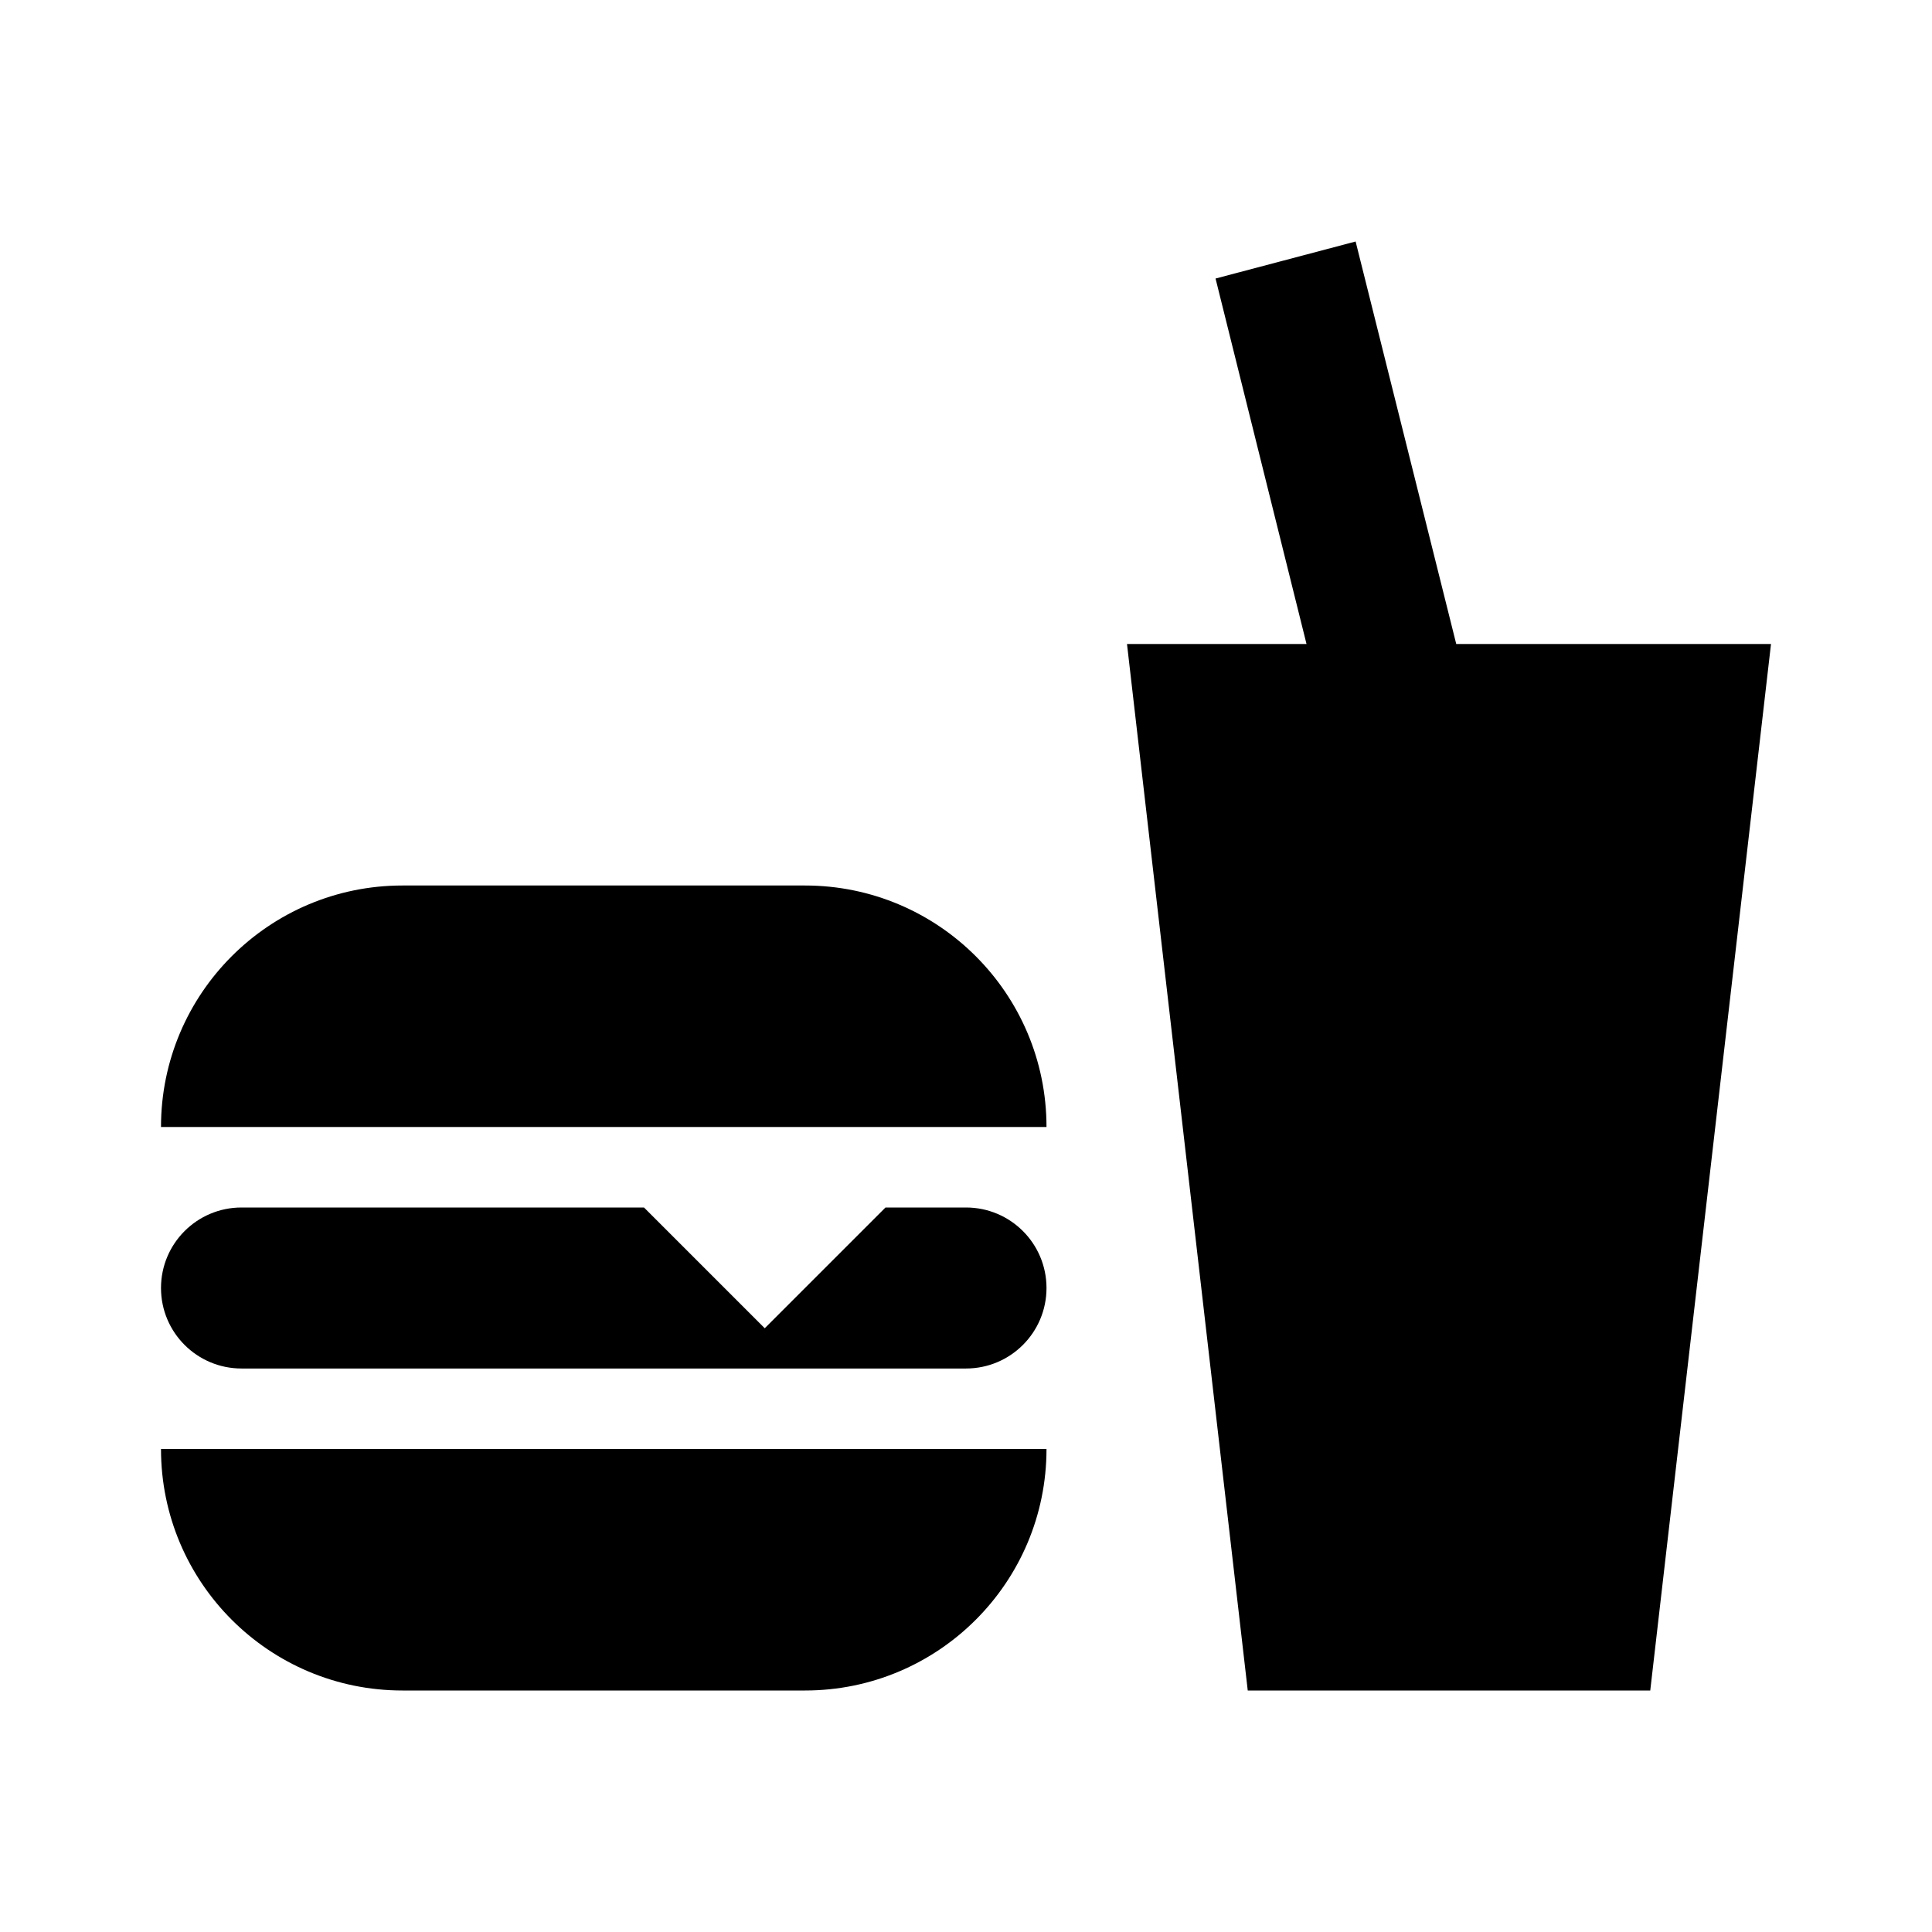
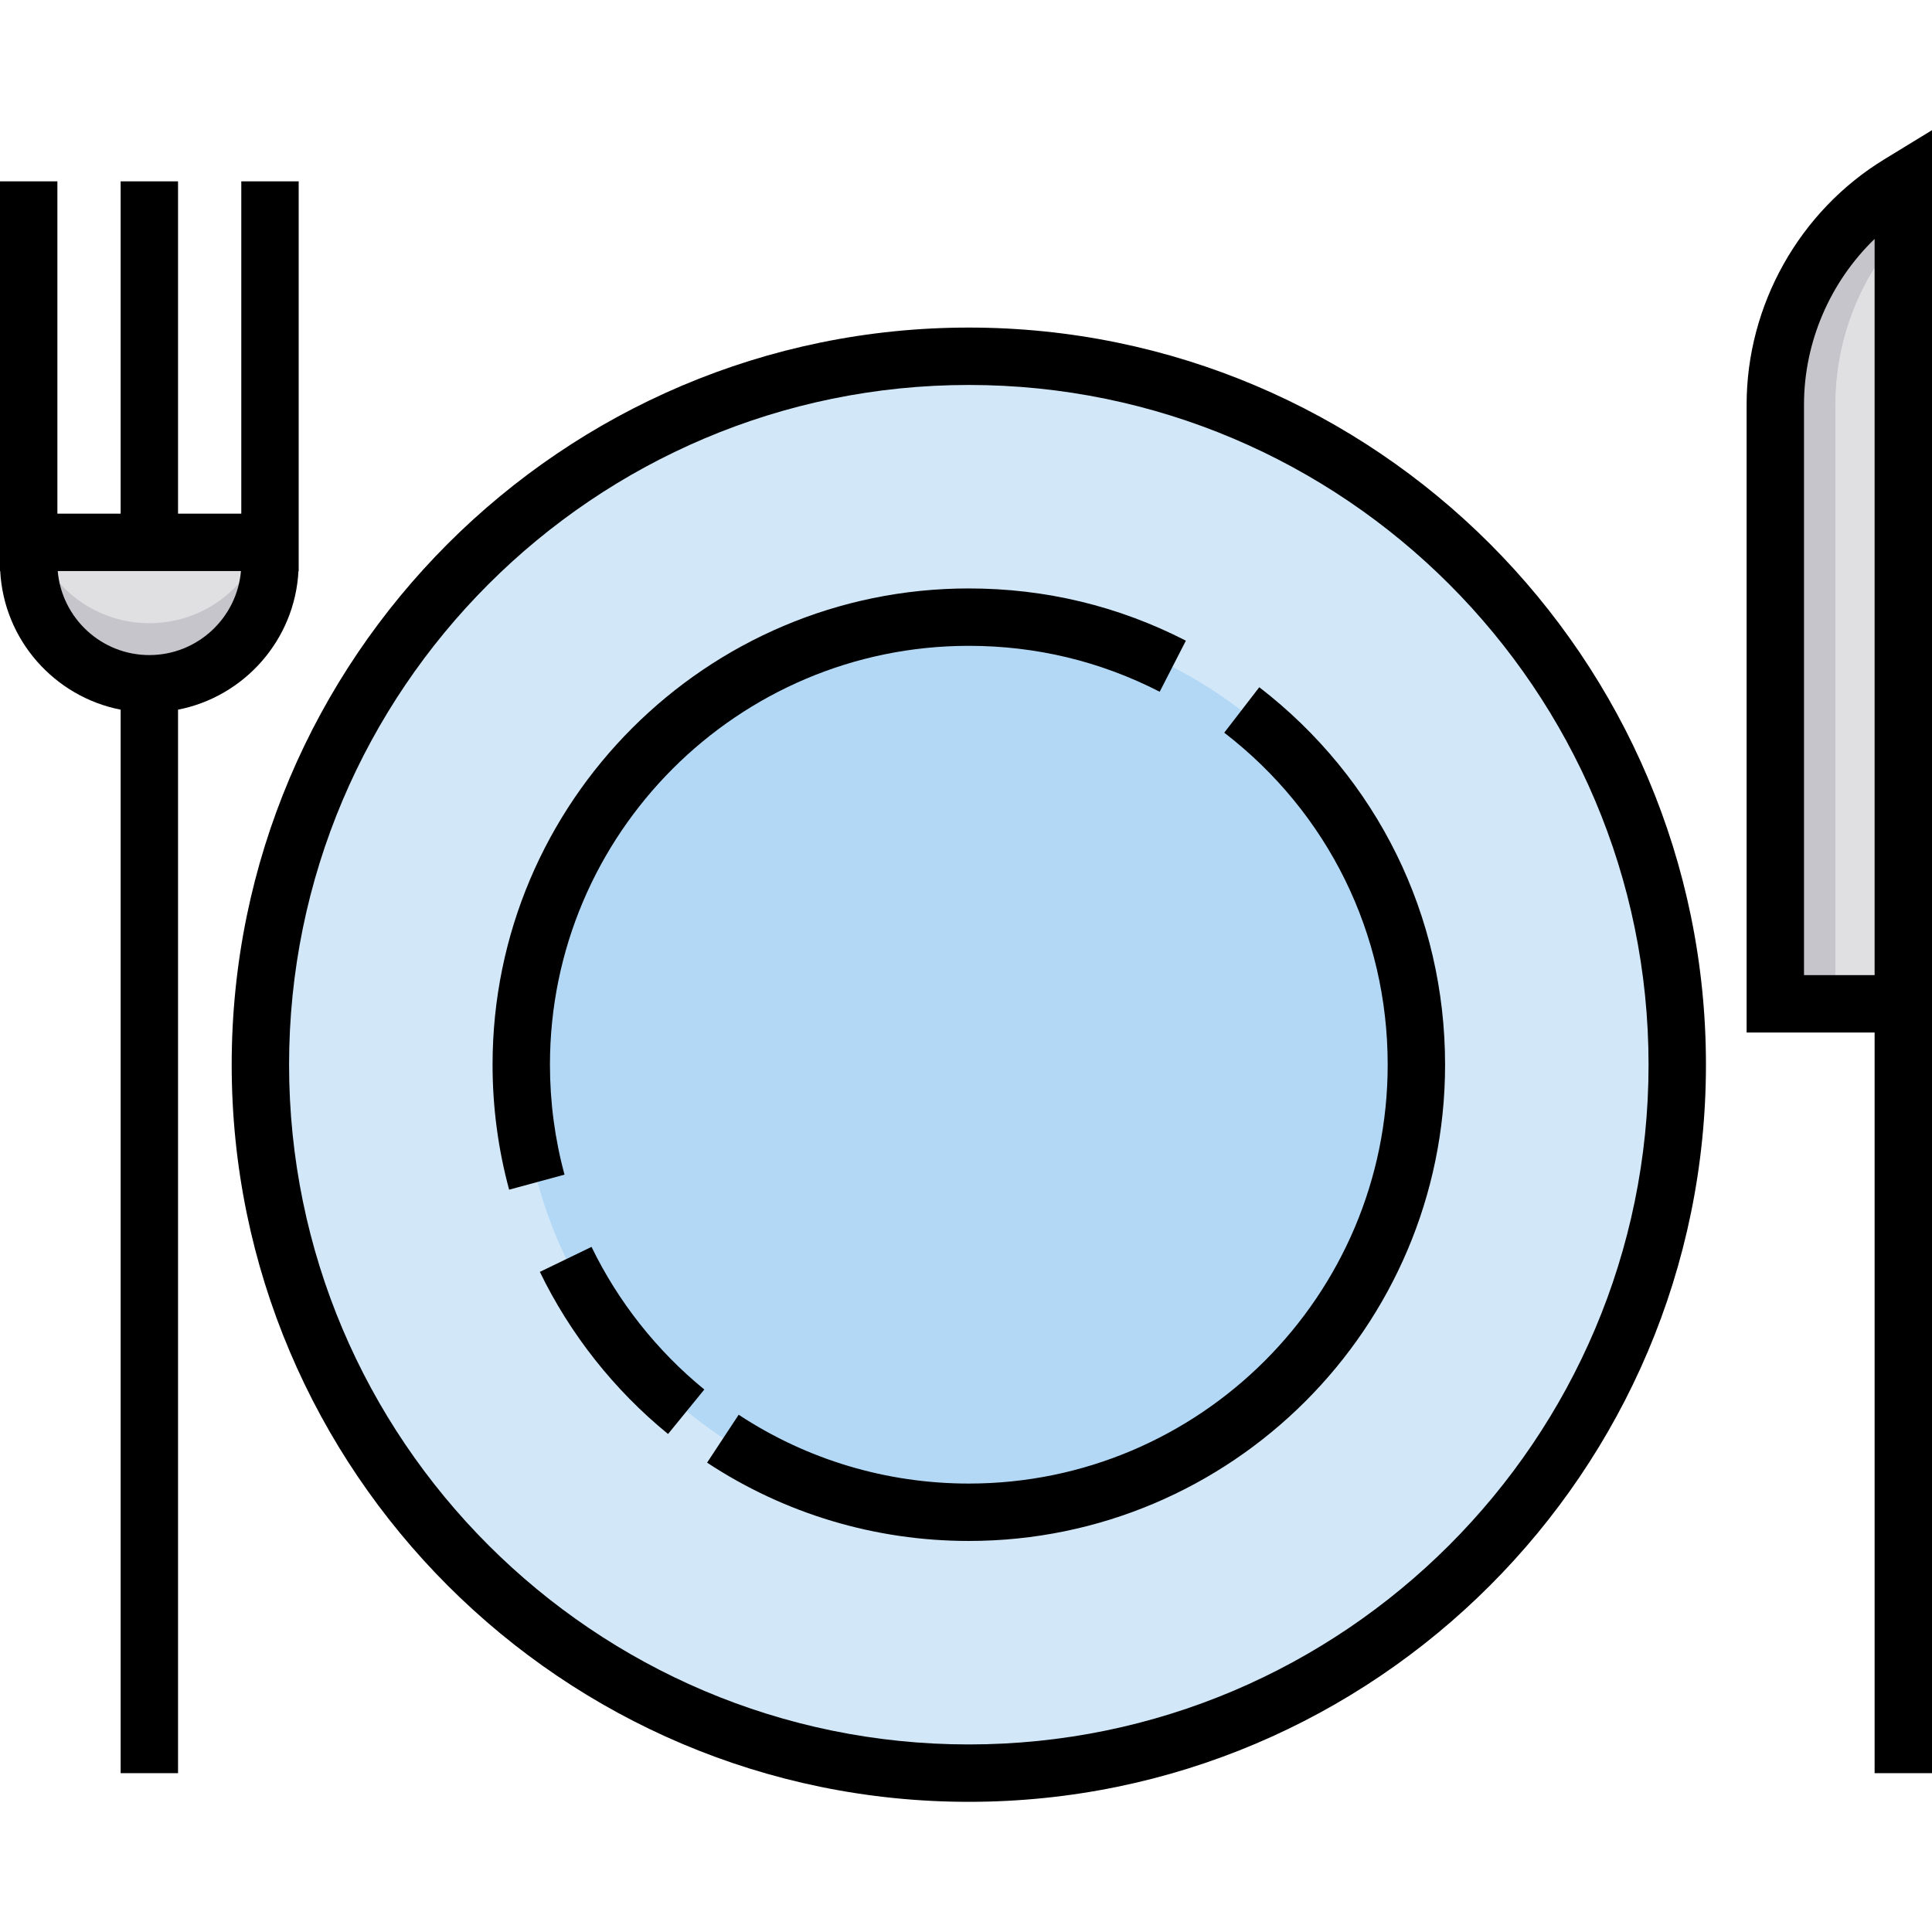
- <svg xmlns="http://www.w3.org/2000/svg" class="svg-icon" style="width: 1em; height: 1em;vertical-align: middle;fill: currentColor;overflow: hidden;" viewBox="0 0 1024 1024" version="1.1">
-   <path d="M661.333 896L597.333 341.333h95.147L644.267 147.627 718.507 128l53.333 213.333H938.667l-64 554.667h-213.333M213.333 469.333h213.333a128 128 0 0 1 128 128H85.333a128 128 0 0 1 128-128m341.333 298.667a128 128 0 0 1-128 128H213.333a128 128 0 0 1-128-128h469.333M128 640h213.333l64 64L469.333 640h42.667a42.667 42.667 0 0 1 42.667 42.667 42.667 42.667 0 0 1-42.667 42.667H128a42.667 42.667 0 0 1-42.667-42.667 42.667 42.667 0 0 1 42.667-42.667z" fill="" />
+ <svg xmlns="http://www.w3.org/2000/svg" height="800px" width="800px" version="1.1" id="Layer_1" viewBox="0 0 512 512" xml:space="preserve">
+   <path style="fill:#E0E0E2;" d="M503.291,48.732c-20.381,12.446-32.814,34.605-32.814,58.486v158.807h15.956h17.962V60.974V48.058  L503.291,48.732z" />
+   <path style="fill:#C6C5CB;" d="M504.396,60.974V48.058l-1.104,0.674c-20.381,12.446-32.814,34.605-32.814,58.486v158.807h15.956  V107.218C486.432,89.873,492.996,73.441,504.396,60.974z" />
+   <g>
+     <path style="fill:#E0E0E2;" d="M486.432,107.218v158.807h17.962V60.974C492.996,73.441,486.432,89.873,486.432,107.218z" />
+     <path style="fill:#E0E0E2;" d="M69.761,143.727H9.393H7.604v5.507c0,17.658,14.314,31.972,31.972,31.972l0,0   c17.658,0,31.972-14.314,31.972-31.972v-5.507H69.761z" />
+   </g>
+   <path style="fill:#C6C5CB;" d="M39.577,165.155L39.577,165.155c-13.961,0-25.826-8.953-30.184-21.427H7.604v5.507  c0,17.658,14.314,31.972,31.972,31.972l0,0c17.658,0,31.972-14.314,31.972-31.972v-5.507h-1.789  C65.402,156.202,53.538,165.155,39.577,165.155z" />
+   <circle style="fill:#D2E7F8;" cx="256.751" cy="282.159" r="187.745" />
+   <circle style="fill:#B3D8F5;" cx="256.751" cy="282.159" r="118.424" />
+   <path d="M256.747,86.809C149.033,86.809,61.4,174.442,61.4,282.156c0,107.715,87.633,195.348,195.347,195.348  c107.715,0,195.347-87.633,195.347-195.348C452.094,174.441,364.462,86.809,256.747,86.809z M256.747,462.295  c-99.328,0-180.138-80.81-180.138-180.139s80.81-180.138,180.138-180.138c99.329,0,180.138,80.809,180.138,180.138  S356.076,462.295,256.747,462.295z" />
+   <path d="M145.742,282.156c0-61.208,49.797-111.004,111.005-111.004c17.825,0,34.844,4.093,50.584,12.167l6.941-13.534  c-17.908-9.185-37.262-13.842-57.524-13.842c-69.594,0-126.214,56.619-126.214,126.213c0,11.232,1.478,22.375,4.392,33.119  l14.678-3.983C147.04,301.847,145.742,292.044,145.742,282.156z" />
+   <path d="M156.761,330.436l-13.691,6.624c7.979,16.492,19.725,31.348,33.97,42.961l9.611-11.787  C174.116,358.013,163.78,344.943,156.761,330.436z" />
+   <path d="M333.721,182.124l-9.282,12.046c27.526,21.212,43.314,53.281,43.314,87.985c0,61.208-49.797,111.005-111.005,111.005  c-21.791,0-42.88-6.309-60.991-18.241l-8.368,12.699c20.602,13.575,44.585,20.751,69.359,20.751  c69.595,0,126.214-56.619,126.214-126.214C382.96,242.698,365.013,206.238,333.721,182.124z" />
+   <path d="M79.097,151.331h0.057v-2.098v-13.111V48.058H63.945v88.065H47.181V48.058H31.972v88.065H15.209V48.058H0v88.065v13.111  v2.098h0.057c0.96,18.283,14.386,33.312,31.916,36.738v281.83h15.209V188.07C64.71,184.643,78.136,169.615,79.097,151.331z   M39.577,173.602c-12.73,0-23.211-9.813-24.278-22.27h48.557C62.787,163.789,52.306,173.602,39.577,173.602z" />
+   <path d="M462.872,107.218V273.63h33.919V469.9H512v-196.27v-92.423V34.496l-12.672,7.747  C476.841,55.975,462.872,80.87,462.872,107.218z M496.791,181.206v77.215h-18.711V107.217c0-16.624,6.948-32.525,18.711-43.896  V181.206z" />
</svg>
